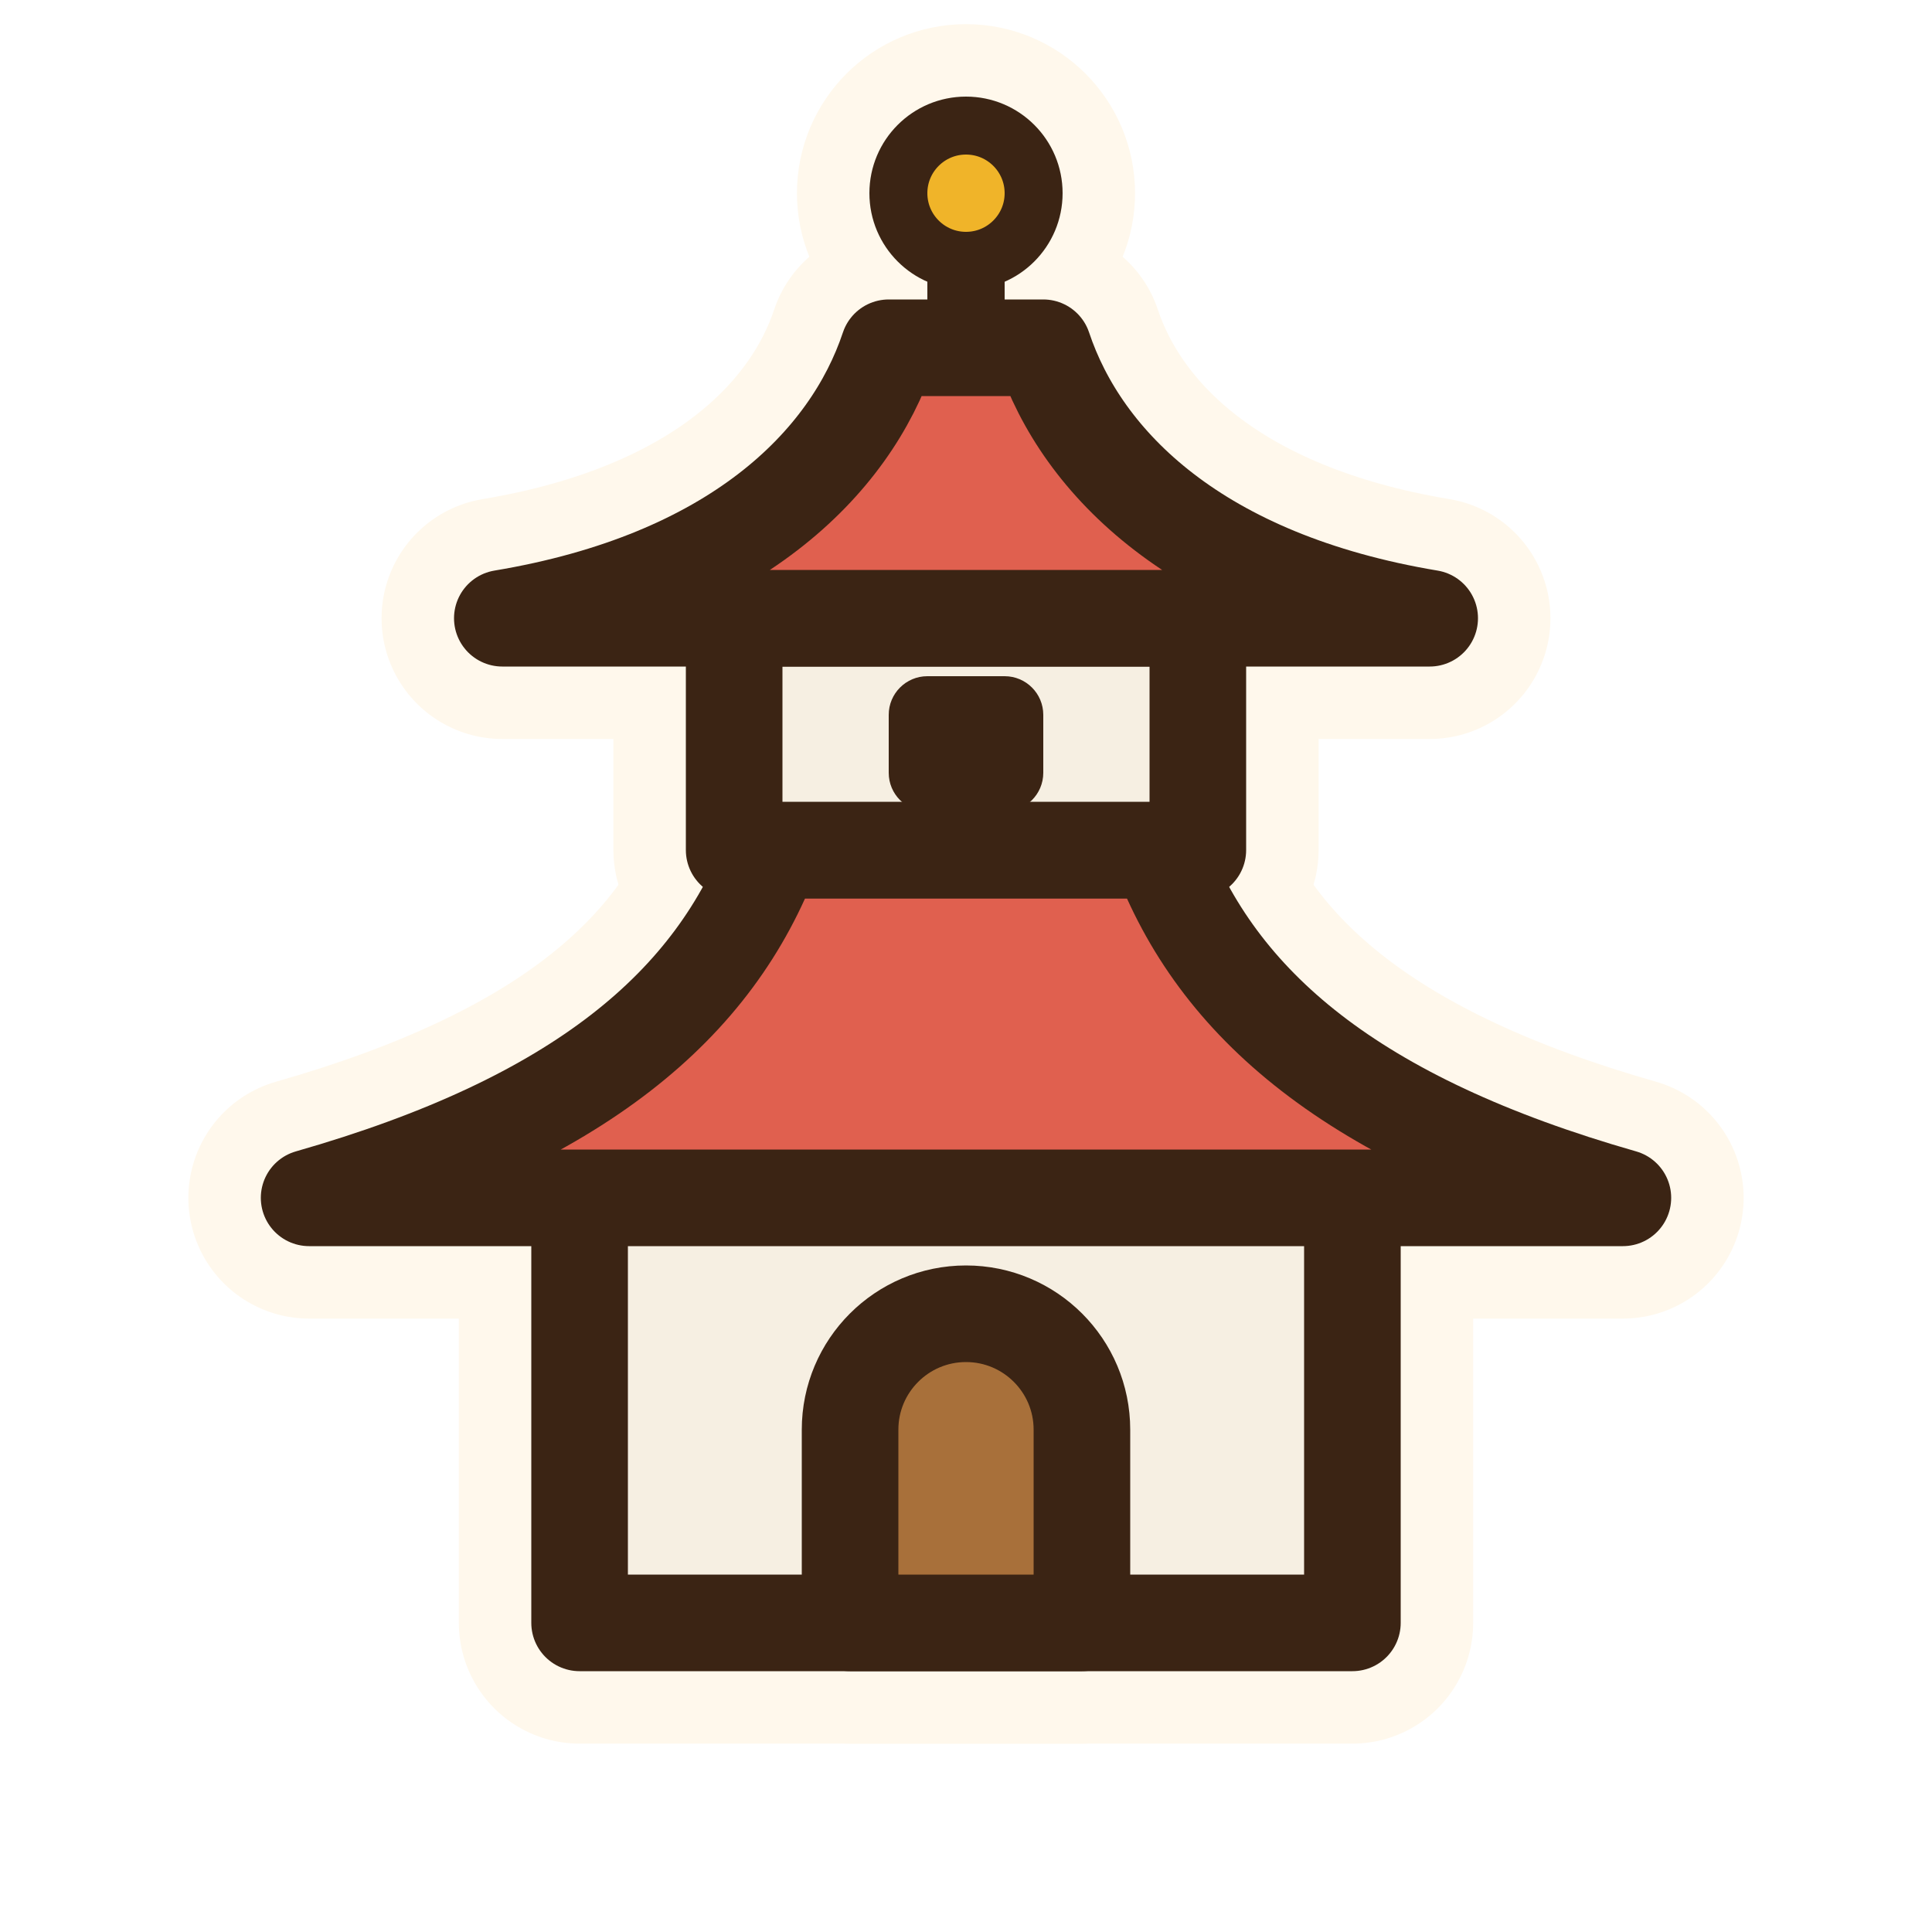
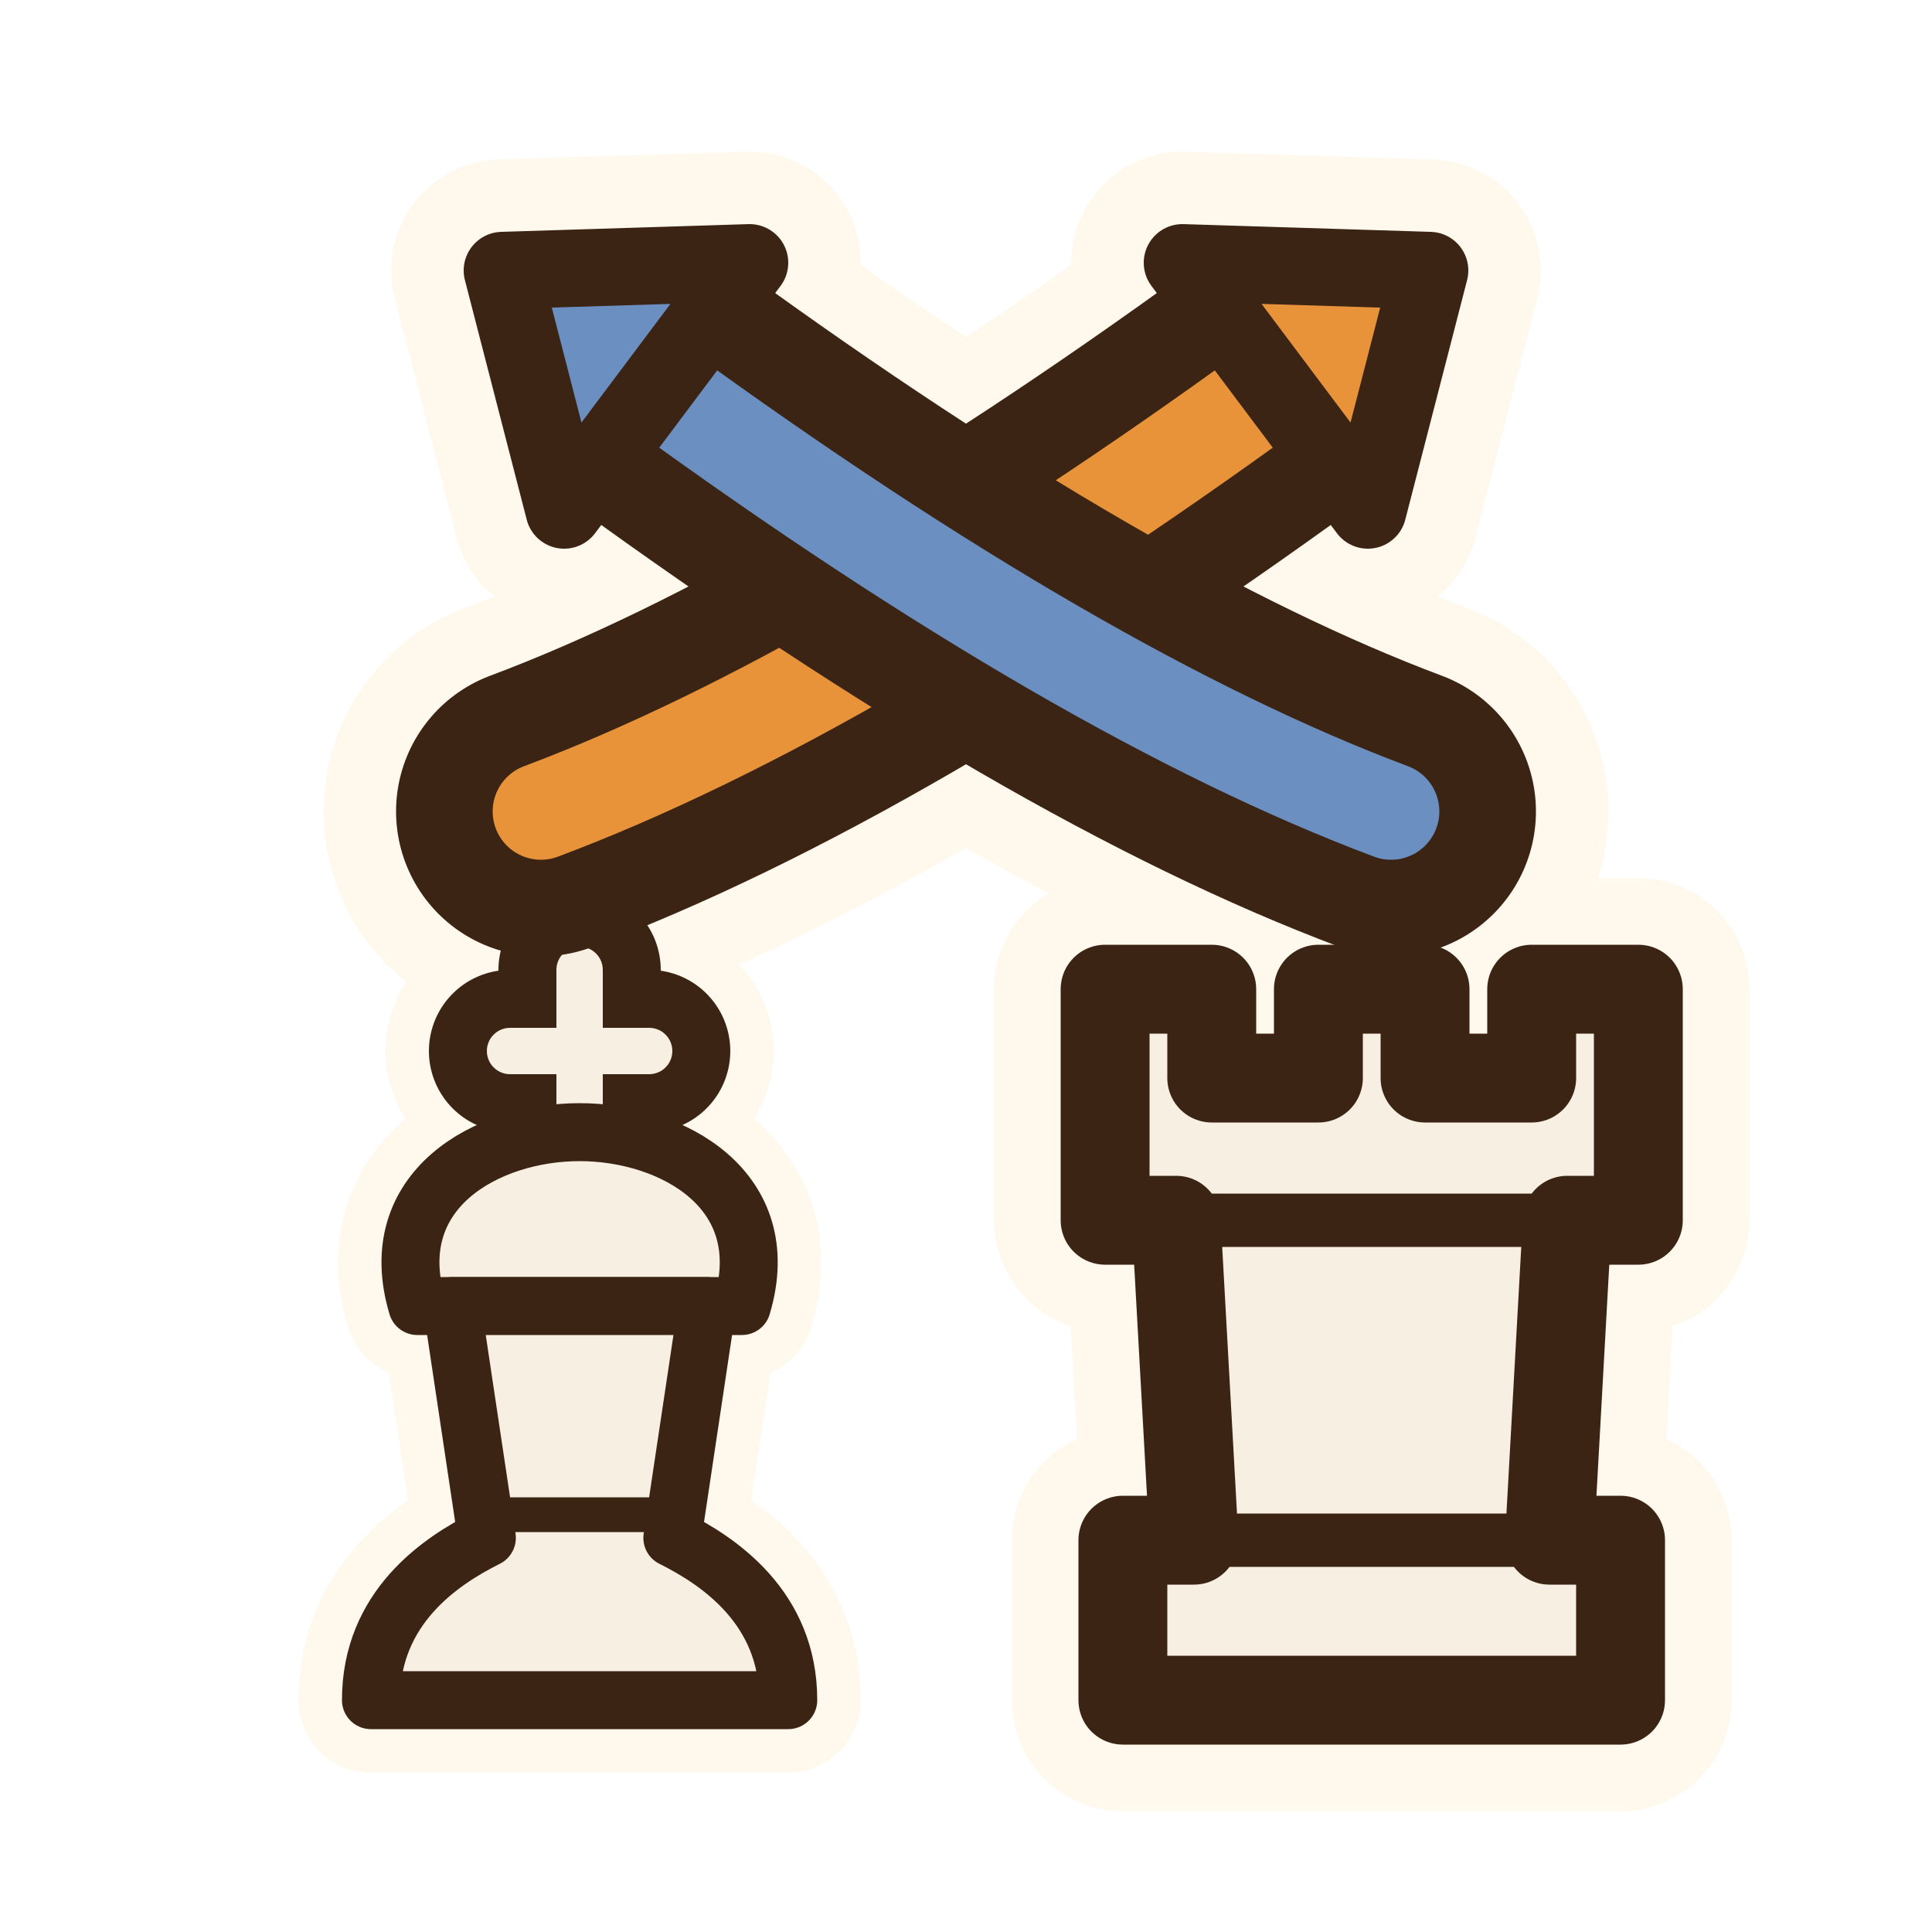
<svg xmlns="http://www.w3.org/2000/svg" viewBox="0 0 100 100" role="img" aria-labelledby="t">
  <g stroke-linejoin="round" stroke-linecap="round">
    <g fill="#fff8ec" stroke="#fff8ec" stroke-width="12.5">
-       <path d="M30 84V60H70V84Z" fill="#fff8ec" />
-       <path d="M44 84V74A6 6 0 0 1 56 74V84Z" fill="#fff8ec" />
-       <path d="M16 62C30 58 37 52 40 44H60C63 52 70 58 84 62Z" fill="#fff8ec" />
-       <path d="M38 44V32H62V44Z" fill="#fff8ec" />
-       <rect x="46" y="35" width="8" height="7" rx="2" fill="#fff8ec" stroke="none" />
-       <path d="M26 32C38 30 44 24 46 18H54C56 24 62 30 74 32Z" fill="#fff8ec" />
-       <path d="M50 18V11" fill="none" stroke="#fff8ec" stroke-width="11.5" />
-       <circle cx="50" cy="10" r="3.5" fill="#fff8ec" stroke-width="10.5" />
+       <g transform="translate(30 88) scale(.6)">
+         <path d="M-6-56H6M0-63V-48" fill="none" stroke="#fff8ec" stroke-width="21.5" />
+         <path d="M-6-56H6M0-63V-48" fill="none" stroke="#fff8ec" stroke-width="11.5" />
+         <path d="M-14-34C-17-44-8-49 0-49C8-49 17-44 14-34Z" fill="#fff8ec" />
+         <path d="M-18 0C-18-8-12-12-8-14L-11-34H11L8-14C12-12 18-8 18 0Z" fill="#fff8ec" />
+         <path d="M-9-16H9" fill="none" stroke="#fff8ec" stroke-width="10.5" />
+       </g>
+       <g transform="translate(71 88) scale(.92)">
+         <path d="M-14 0V-9H-10L-11-27H-15V-40H-9V-35H-3V-40H3V-35H9V-40H15V-27H11L10-9H14V0Z" fill="#fff8ec" />
+         <path d="M-10-27H10M-9-9H9" fill="none" stroke="#fff8ec" stroke-width="10.5" />
+       </g>
+       <path d="M28 42Q44 36 66 20" fill="none" stroke="#fff8ec" stroke-width="22.5" />
+       <path d="M28 42Q44 36 66 20" fill="none" stroke="#fff8ec" stroke-width="12.5" />
+       <path d="M74.0 14.0L70.8 26.4L61.2 13.6Z" fill="#fff8ec" stroke-width="11.5" />
+       <path d="M72 42Q56 36 34 20" fill="none" stroke="#fff8ec" stroke-width="22.5" />
+       <path d="M72 42Q56 36 34 20" fill="none" stroke="#fff8ec" stroke-width="12.5" />
+       <path d="M26.0 14.0L38.8 13.6L29.2 26.4Z" fill="#fff8ec" stroke-width="11.5" />
    </g>
    <g stroke="#3b2414" stroke-width="5">
-       <path d="M30 84V60H70V84Z" fill="#f6efe2" />
-       <path d="M44 84V74A6 6 0 0 1 56 74V84Z" fill="#a8703a" />
-       <path d="M16 62C30 58 37 52 40 44H60C63 52 70 58 84 62Z" fill="#e0604f" />
-       <path d="M38 44V32H62V44Z" fill="#f6efe2" />
-       <rect x="46" y="35" width="8" height="7" rx="2" fill="#3b2414" stroke="none" />
-       <path d="M26 32C38 30 44 24 46 18H54C56 24 62 30 74 32Z" fill="#e0604f" />
-       <path d="M50 18V11" fill="none" stroke="#3b2414" stroke-width="4" />
-       <circle cx="50" cy="10" r="3.5" fill="#f0b429" stroke-width="3" />
+       <g transform="translate(30 88) scale(.6)">
+         <path d="M-6-56H6M0-63V-48" fill="none" stroke="#3b2414" stroke-width="14" />
+         <path d="M-6-56H6M0-63V-48" fill="none" stroke="#f6efe2" stroke-width="4" />
+         <path d="M-14-34C-17-44-8-49 0-49C8-49 17-44 14-34Z" fill="#f6efe2" />
+         <path d="M-18 0C-18-8-12-12-8-14L-11-34H11L8-14C12-12 18-8 18 0Z" fill="#f6efe2" />
+         <path d="M-9-16H9" fill="none" stroke="#3b2414" stroke-width="3" />
+       </g>
+       <g transform="translate(71 88) scale(.92)">
+         <path d="M-14 0V-9H-10L-11-27H-15V-40H-9V-35H-3V-40H3V-35H9V-40H15V-27H11L10-9H14V0Z" fill="#f6efe2" />
+         <path d="M-10-27H10M-9-9H9" fill="none" stroke="#3b2414" stroke-width="3" />
+       </g>
+       <path d="M28 42Q44 36 66 20" fill="none" stroke="#3b2414" stroke-width="15" />
+       <path d="M28 42Q44 36 66 20" fill="none" stroke="#e8923a" stroke-width="5" />
+       <path d="M74.0 14.0L70.8 26.4L61.2 13.6Z" fill="#e8923a" stroke-width="4" />
+       <path d="M72 42Q56 36 34 20" fill="none" stroke="#3b2414" stroke-width="15" />
+       <path d="M72 42Q56 36 34 20" fill="none" stroke="#6a8fc0" stroke-width="5" />
+       <path d="M26.0 14.0L38.8 13.6L29.2 26.4Z" fill="#6a8fc0" stroke-width="4" />
    </g>
  </g>
</svg>
